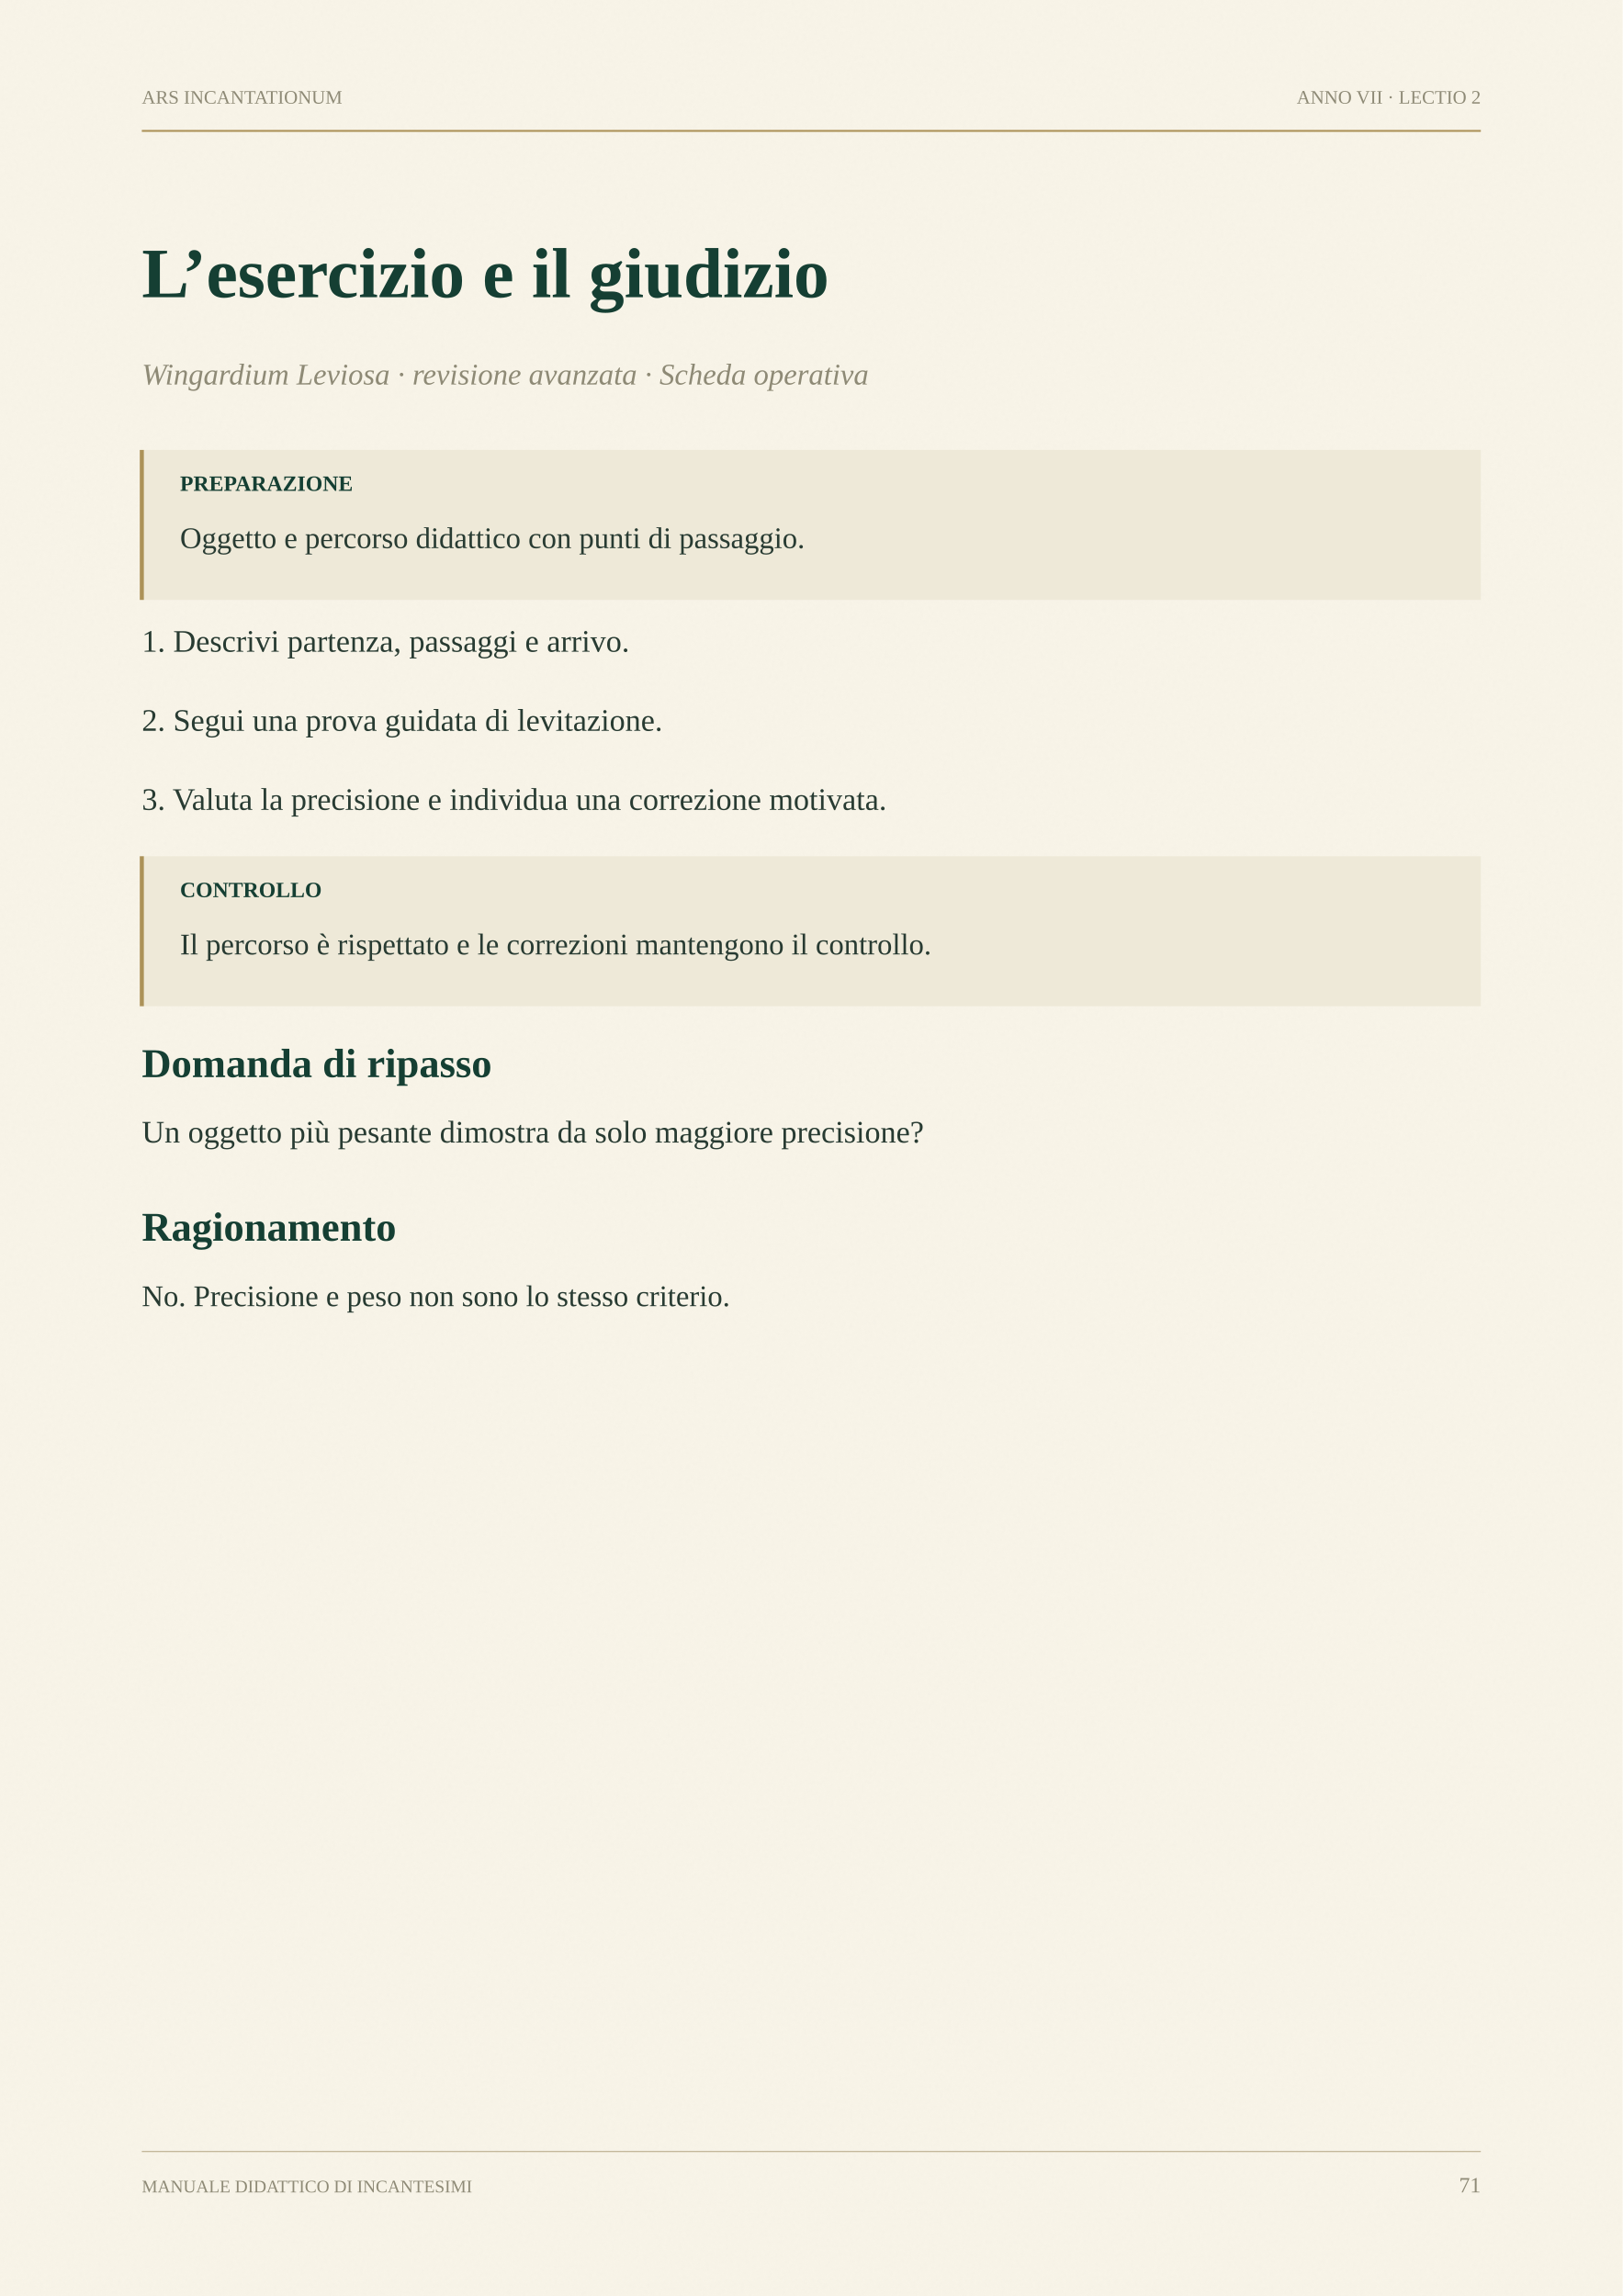
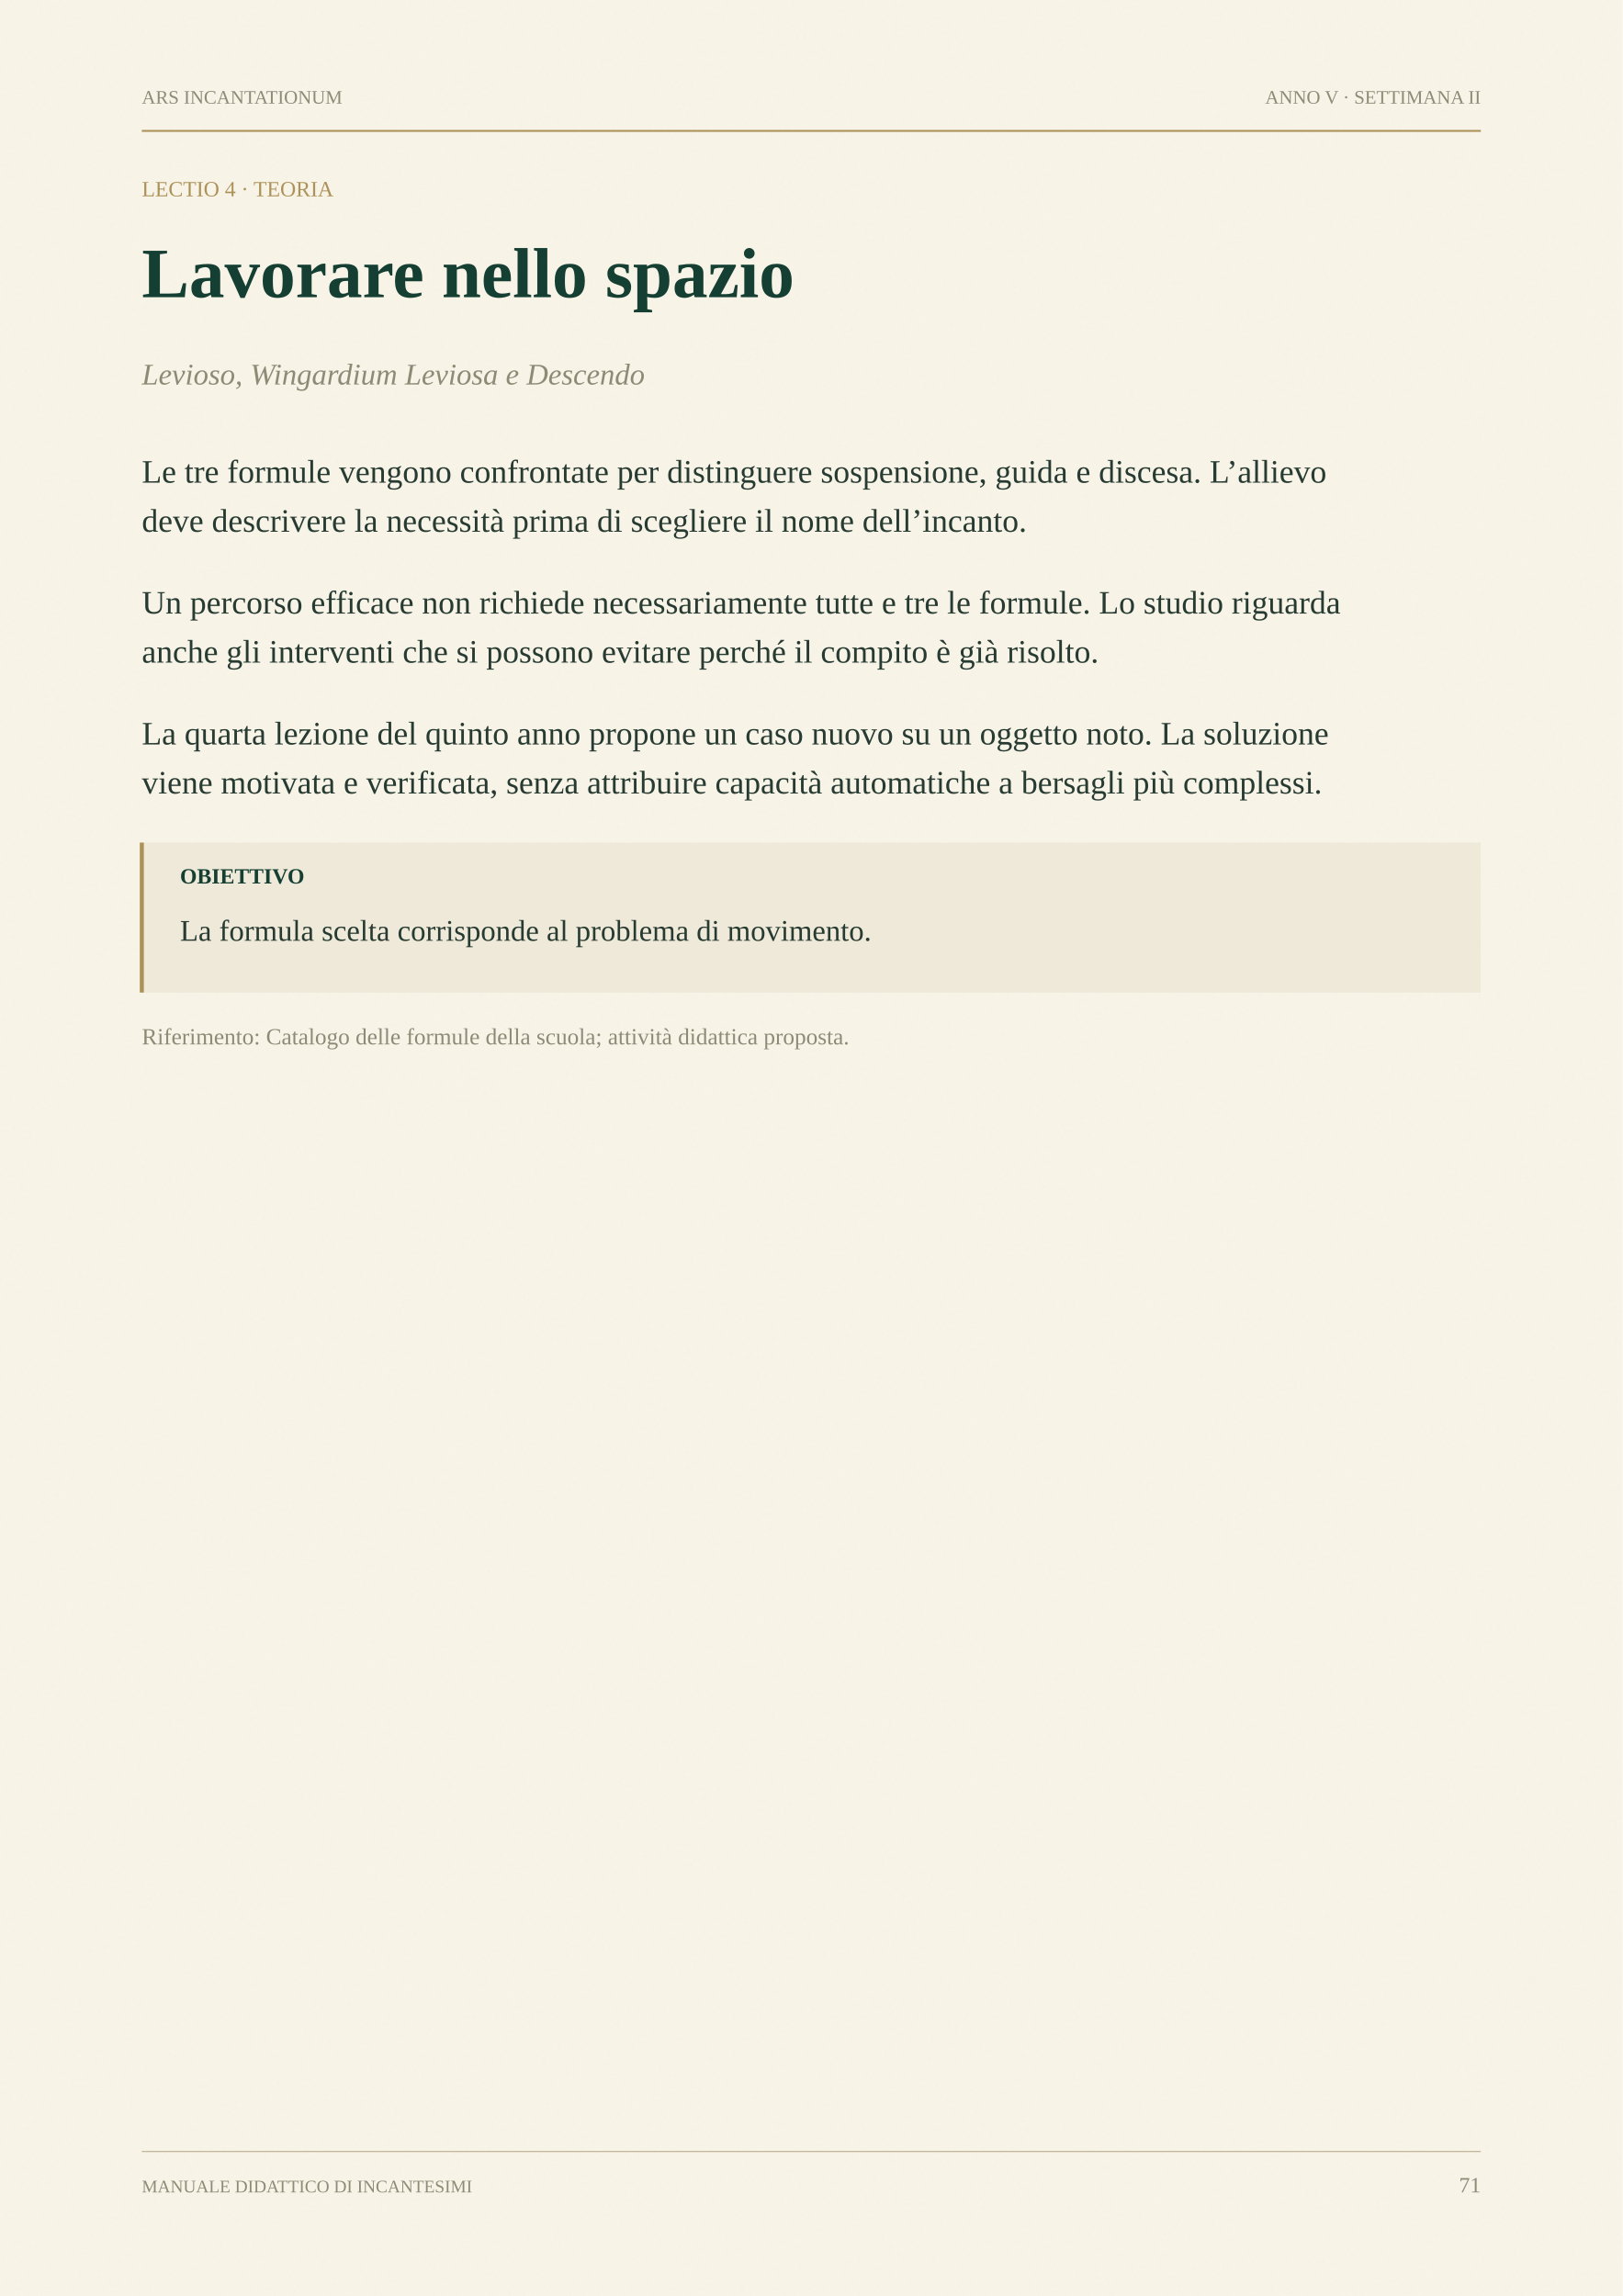
<svg xmlns="http://www.w3.org/2000/svg" width="595" height="842" viewBox="0 0 595 842">
  <defs>
    <filter id="grain">
      <feTurbulence type="fractalNoise" baseFrequency=".7" numOctaves="3" stitchTiles="stitch" />
      <feColorMatrix type="saturate" values="0" />
    </filter>
    <pattern id="paper" width="595" height="842" patternUnits="userSpaceOnUse">
      <rect width="595" height="842" filter="url(#grain)" opacity=".17" />
    </pattern>
    <linearGradient id="leather">
      <stop stop-color="#072a22" />
      <stop offset=".12" stop-color="#19483b" />
      <stop offset=".6" stop-color="#103c30" />
      <stop offset="1" stop-color="#05261e" />
    </linearGradient>
  </defs>
  <rect width="595" height="842" fill="#f8f4e8" />
  <rect width="595" height="842" fill="url(#paper)" opacity=".17" />
  <text x="52" y="38" font-family="Georgia, Times New Roman, serif" font-size="7" fill="#8e8a76">ARS INCANTATIONUM</text>
-   <text x="543" y="38" font-family="Georgia, Times New Roman, serif" font-size="7" fill="#8e8a76" text-anchor="end">ANNO VII · LECTIO 2</text>
+   <text x="543" y="38" font-family="Georgia, Times New Roman, serif" font-size="7" fill="#8e8a76" text-anchor="end">ANNO V · SETTIMANA II</text>
+   <text x="52" y="72" font-family="Georgia, Times New Roman, serif" font-size="8" fill="#ac9258">LECTIO 4 · TEORIA</text>
  <path d="M52 48H543" stroke="#ac9258" stroke-width=".7" />
-   <text x="52" y="109" font-family="Georgia, Times New Roman, serif" font-size="26" fill="#153f33" font-weight="bold">L’esercizio e il giudizio</text>
-   <text x="52" y="141" font-family="Georgia, Times New Roman, serif" font-size="11" fill="#8e8a76" font-style="italic">Wingardium Leviosa · revisione avanzata · Scheda operativa</text>
-   <rect x="52" y="165" width="491" height="55" fill="#eee9d8" />
-   <path d="M52 165v55" stroke="#ac9258" stroke-width="1.5" />
-   <text x="66" y="180" font-family="Georgia, Times New Roman, serif" font-size="8" fill="#153f33" font-weight="bold">PREPARAZIONE</text>
-   <text x="66" y="201" font-family="Georgia, Times New Roman, serif" font-size="11" fill="#283b32">Oggetto e percorso didattico con punti di passaggio.</text>
-   <text x="52" y="239" font-family="Georgia, Times New Roman, serif" font-size="11.5" fill="#283b32">1. Descrivi partenza, passaggi e arrivo.</text>
-   <text x="52" y="268" font-family="Georgia, Times New Roman, serif" font-size="11.5" fill="#283b32">2. Segui una prova guidata di levitazione.</text>
-   <text x="52" y="297" font-family="Georgia, Times New Roman, serif" font-size="11.5" fill="#283b32">3. Valuta la precisione e individua una correzione motivata.</text>
-   <rect x="52" y="314" width="491" height="55" fill="#eee9d8" />
-   <path d="M52 314v55" stroke="#ac9258" stroke-width="1.5" />
-   <text x="66" y="329" font-family="Georgia, Times New Roman, serif" font-size="8" fill="#153f33" font-weight="bold">CONTROLLO</text>
-   <text x="66" y="350" font-family="Georgia, Times New Roman, serif" font-size="11" fill="#283b32">Il percorso è rispettato e le correzioni mantengono il controllo.</text>
-   <text x="52" y="395" font-family="Georgia, Times New Roman, serif" font-size="15" fill="#153f33" font-weight="bold">Domanda di ripasso</text>
-   <text x="52" y="419" font-family="Georgia, Times New Roman, serif" font-size="11.5" fill="#283b32">Un oggetto più pesante dimostra da solo maggiore precisione?</text>
-   <text x="52" y="455" font-family="Georgia, Times New Roman, serif" font-size="15" fill="#153f33" font-weight="bold">Ragionamento</text>
-   <text x="52" y="479" font-family="Georgia, Times New Roman, serif" font-size="11" fill="#283b32">No. Precisione e peso non sono lo stesso criterio.</text>
+   <text x="52" y="109" font-family="Georgia, Times New Roman, serif" font-size="26" fill="#153f33" font-weight="bold">Lavorare nello spazio</text>
+   <text x="52" y="141" font-family="Georgia, Times New Roman, serif" font-size="11" fill="#8e8a76" font-style="italic">Levioso, Wingardium Leviosa e Descendo</text>
+   <text x="52" y="177" font-family="Georgia, Times New Roman, serif" font-size="12" fill="#283b32">Le tre formule vengono confrontate per distinguere sospensione, guida e discesa. L’allievo</text>
+   <text x="52" y="195" font-family="Georgia, Times New Roman, serif" font-size="12" fill="#283b32">deve descrivere la necessità prima di scegliere il nome dell’incanto.</text>
+   <text x="52" y="225" font-family="Georgia, Times New Roman, serif" font-size="12" fill="#283b32">Un percorso efficace non richiede necessariamente tutte e tre le formule. Lo studio riguarda</text>
+   <text x="52" y="243" font-family="Georgia, Times New Roman, serif" font-size="12" fill="#283b32">anche gli interventi che si possono evitare perché il compito è già risolto.</text>
+   <text x="52" y="273" font-family="Georgia, Times New Roman, serif" font-size="12" fill="#283b32">La quarta lezione del quinto anno propone un caso nuovo su un oggetto noto. La soluzione</text>
+   <text x="52" y="291" font-family="Georgia, Times New Roman, serif" font-size="12" fill="#283b32">viene motivata e verificata, senza attribuire capacità automatiche a bersagli più complessi.</text>
+   <rect x="52" y="309" width="491" height="55" fill="#eee9d8" />
+   <path d="M52 309v55" stroke="#ac9258" stroke-width="1.5" />
+   <text x="66" y="324" font-family="Georgia, Times New Roman, serif" font-size="8" fill="#153f33" font-weight="bold">OBIETTIVO</text>
+   <text x="66" y="345" font-family="Georgia, Times New Roman, serif" font-size="11" fill="#283b32">La formula scelta corrisponde al problema di movimento.</text>
+   <text x="52" y="383" font-family="Georgia, Times New Roman, serif" font-size="8.5" fill="#8e8a76">Riferimento: Catalogo delle formule della scuola; attività didattica proposta.</text>
  <path d="M52 789H543" stroke="#c3b89b" stroke-width=".45" />
  <text x="52" y="804" font-family="Georgia, Times New Roman, serif" font-size="6.5" fill="#8e8a76">MANUALE DIDATTICO DI INCANTESIMI</text>
  <text x="543" y="804" font-family="Georgia, Times New Roman, serif" font-size="8" fill="#8e8a76" text-anchor="end">71</text>
</svg>
